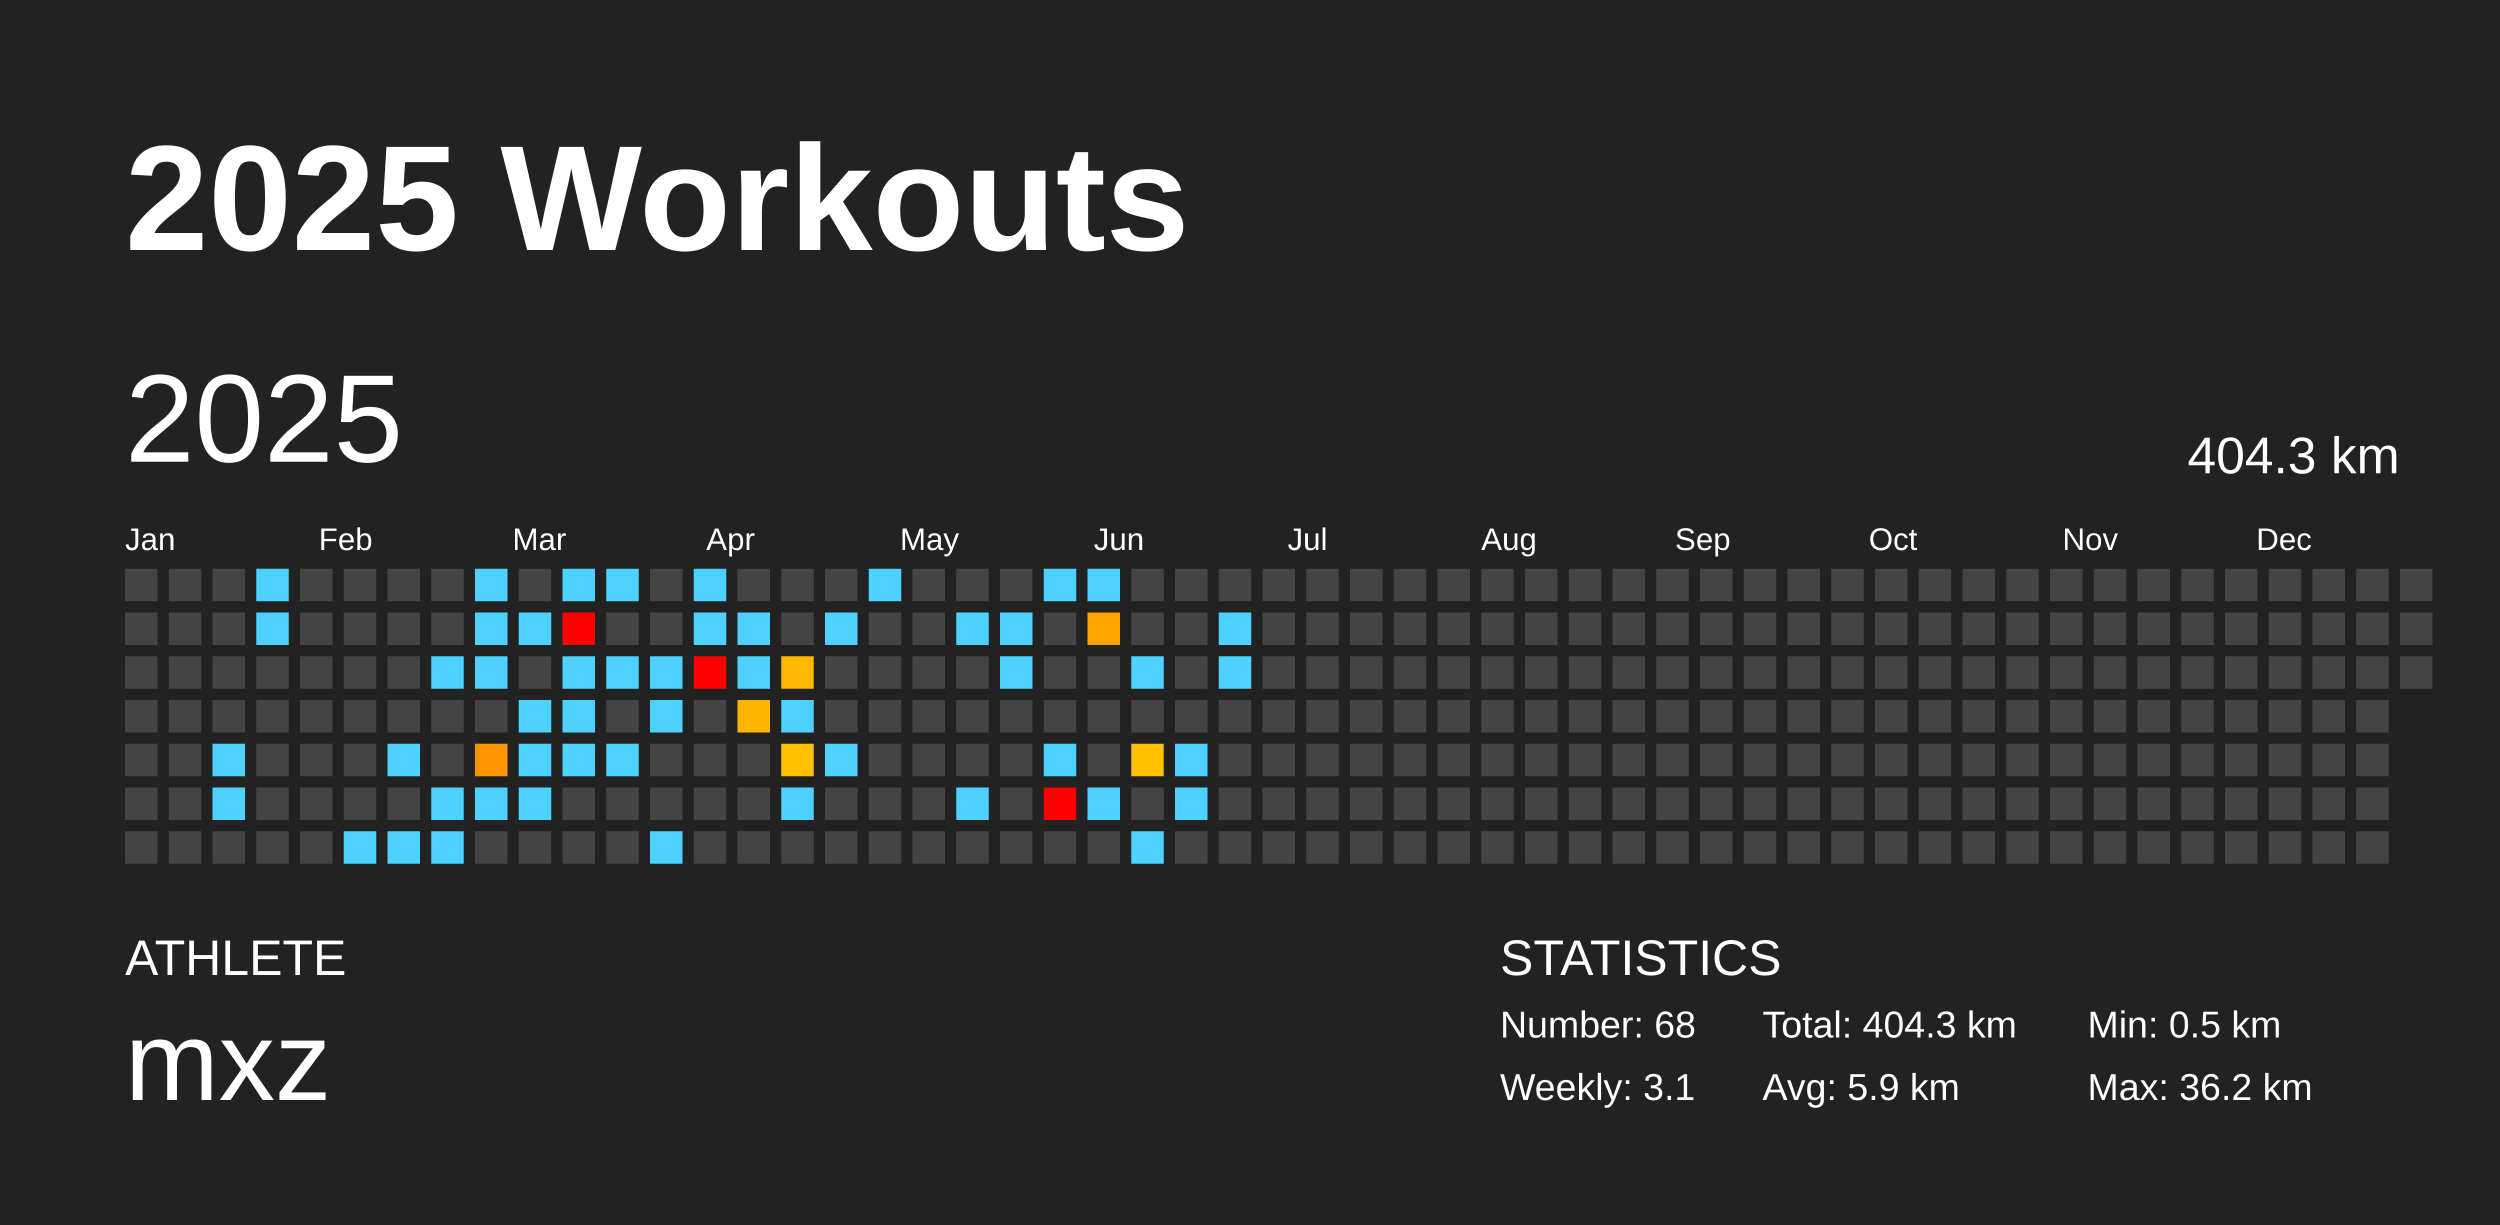
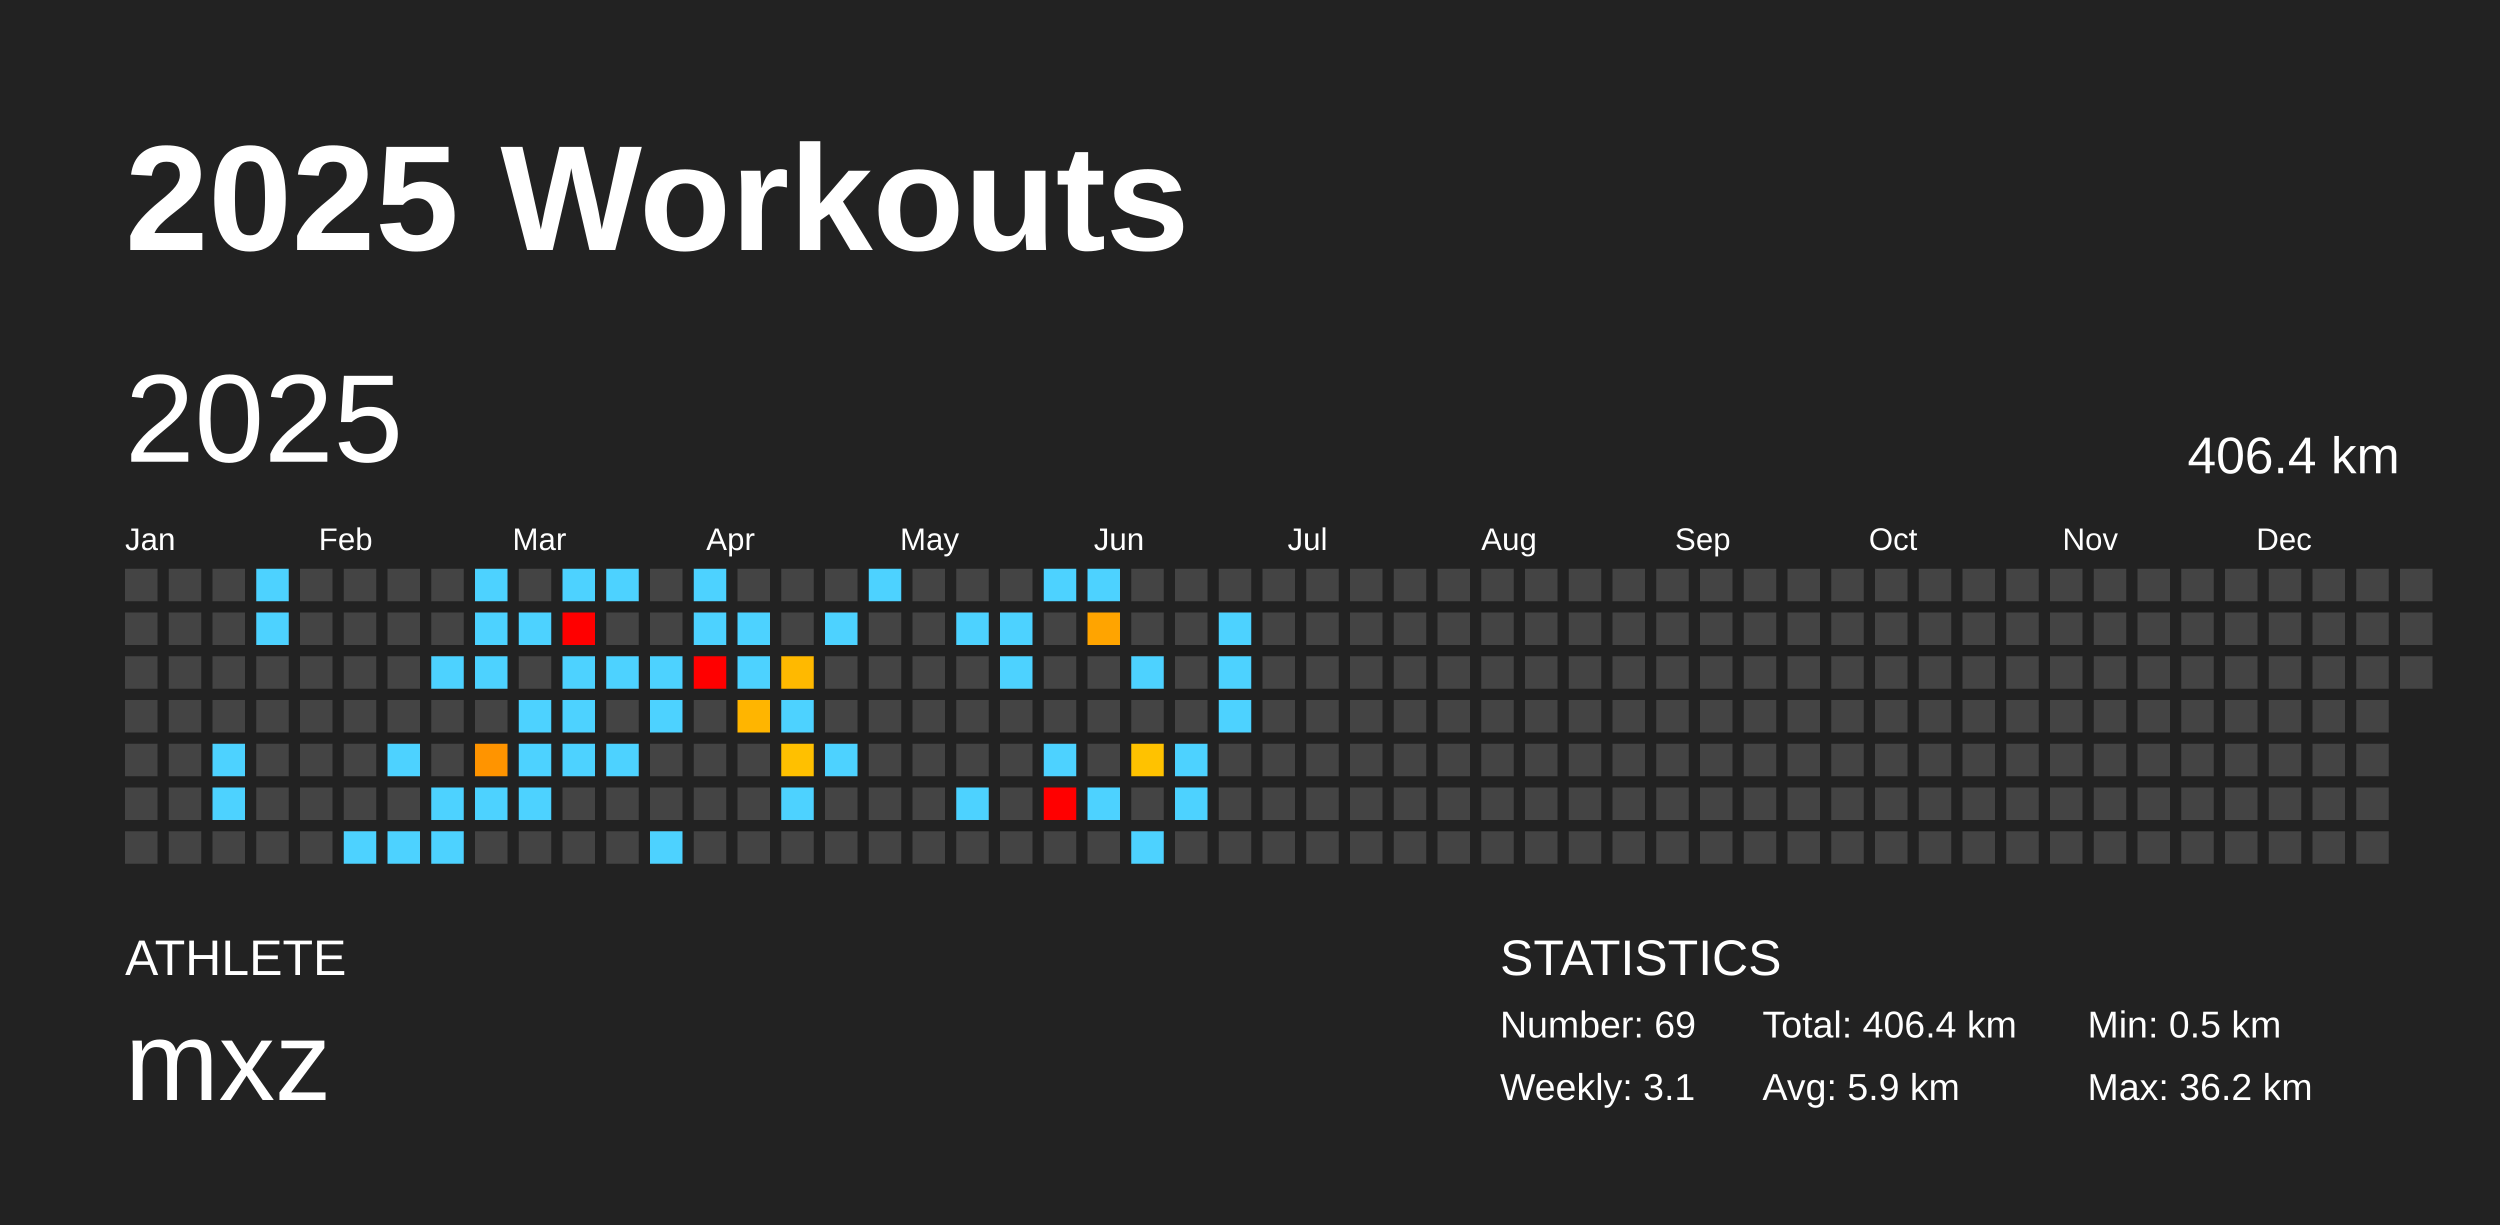
<svg xmlns="http://www.w3.org/2000/svg" baseProfile="full" height="98mm" version="1.1" viewBox="0,0,200,98" width="200mm">
  <defs />
  <rect fill="#222222" height="98" width="200" x="0" y="0" />
  <text fill="#FFFFFF" style="font-size:12px; font-family:Arial; font-weight:bold;" x="10" y="20">2025 Workouts</text>
  <text fill="#FFFFFF" style="font-size:4px; font-family:Arial" x="10" y="78">ATHLETE</text>
  <text fill="#FFFFFF" style="font-size:9px; font-family:Arial" x="10" y="88">mxz</text>
  <text fill="#FFFFFF" style="font-size:4px; font-family:Arial" x="120" y="78">STATISTICS</text>
-   <text fill="#FFFFFF" style="font-size:3px; font-family:Arial" x="120" y="83">Number: 68</text>
+   <text fill="#FFFFFF" style="font-size:3px; font-family:Arial" x="120" y="83">Number: 69</text>
  <text fill="#FFFFFF" style="font-size:3px; font-family:Arial" x="120" y="88">Weekly: 3.1</text>
-   <text fill="#FFFFFF" style="font-size:3px; font-family:Arial" x="141" y="83">Total: 404.3 km</text>
+   <text fill="#FFFFFF" style="font-size:3px; font-family:Arial" x="141" y="83">Total: 406.4 km</text>
  <text fill="#FFFFFF" style="font-size:3px; font-family:Arial" x="141" y="88">Avg: 5.9 km</text>
  <text fill="#FFFFFF" style="font-size:3px; font-family:Arial" x="167" y="83">Min: 0.5 km</text>
  <text fill="#FFFFFF" style="font-size:3px; font-family:Arial" x="167" y="88">Max: 36.2 km</text>
  <text dominant-baseline="hanging" fill="#FFFFFF" style="font-size:10.0px; font-family:Arial;" x="10" y="30">2025</text>
-   <text dominant-baseline="hanging" fill="#FFFFFF" style="font-size:4.125px; font-family:Arial;" x="175" y="35">404.3 km</text>
+   <text dominant-baseline="hanging" fill="#FFFFFF" style="font-size:4.125px; font-family:Arial;" x="175" y="35">406.4 km</text>
  <text fill="#FFFFFF" style="font-size:2.5px; font-family:Arial" x="10.0" y="44">Jan</text>
  <text fill="#FFFFFF" style="font-size:2.5px; font-family:Arial" x="25.5" y="44">Feb</text>
  <text fill="#FFFFFF" style="font-size:2.5px; font-family:Arial" x="41.0" y="44">Mar</text>
  <text fill="#FFFFFF" style="font-size:2.5px; font-family:Arial" x="56.5" y="44">Apr</text>
  <text fill="#FFFFFF" style="font-size:2.5px; font-family:Arial" x="72.0" y="44">May</text>
  <text fill="#FFFFFF" style="font-size:2.5px; font-family:Arial" x="87.5" y="44">Jun</text>
  <text fill="#FFFFFF" style="font-size:2.5px; font-family:Arial" x="103.0" y="44">Jul</text>
  <text fill="#FFFFFF" style="font-size:2.5px; font-family:Arial" x="118.5" y="44">Aug</text>
  <text fill="#FFFFFF" style="font-size:2.5px; font-family:Arial" x="134.0" y="44">Sep</text>
  <text fill="#FFFFFF" style="font-size:2.5px; font-family:Arial" x="149.5" y="44">Oct</text>
  <text fill="#FFFFFF" style="font-size:2.5px; font-family:Arial" x="165.0" y="44">Nov</text>
  <text fill="#FFFFFF" style="font-size:2.5px; font-family:Arial" x="180.5" y="44">Dec</text>
  <rect fill="#444444" height="2.6" width="2.6" x="10.0" y="45.5" />
  <rect fill="#444444" height="2.6" width="2.6" x="10.0" y="49.0" />
  <rect fill="#444444" height="2.6" width="2.6" x="10.0" y="52.5" />
  <rect fill="#444444" height="2.6" width="2.6" x="10.0" y="56.0" />
  <rect fill="#444444" height="2.6" width="2.6" x="10.0" y="59.5" />
  <rect fill="#444444" height="2.6" width="2.6" x="10.0" y="63.0" />
  <rect fill="#444444" height="2.6" width="2.6" x="10.0" y="66.5" />
  <rect fill="#444444" height="2.6" width="2.6" x="13.5" y="45.5" />
  <rect fill="#444444" height="2.6" width="2.6" x="13.5" y="49.0" />
  <rect fill="#444444" height="2.6" width="2.6" x="13.5" y="52.5" />
  <rect fill="#444444" height="2.6" width="2.6" x="13.5" y="56.0" />
  <rect fill="#444444" height="2.6" width="2.6" x="13.5" y="59.5" />
  <rect fill="#444444" height="2.6" width="2.6" x="13.5" y="63.0" />
  <rect fill="#444444" height="2.6" width="2.6" x="13.5" y="66.5" />
  <rect fill="#444444" height="2.6" width="2.6" x="17.0" y="45.5" />
  <rect fill="#444444" height="2.6" width="2.6" x="17.0" y="49.0" />
  <rect fill="#444444" height="2.6" width="2.6" x="17.0" y="52.5" />
  <rect fill="#444444" height="2.6" width="2.6" x="17.0" y="56.0" />
  <rect fill="#4dd2ff" height="2.6" width="2.6" x="17.0" y="59.5" />
  <rect fill="#4dd2ff" height="2.6" width="2.6" x="17.0" y="63.0" />
  <rect fill="#444444" height="2.6" width="2.6" x="17.0" y="66.5" />
  <rect fill="#4dd2ff" height="2.6" width="2.6" x="20.5" y="45.5" />
  <rect fill="#4dd2ff" height="2.6" width="2.6" x="20.5" y="49.0" />
  <rect fill="#444444" height="2.6" width="2.6" x="20.5" y="52.5" />
  <rect fill="#444444" height="2.6" width="2.6" x="20.5" y="56.0" />
  <rect fill="#444444" height="2.6" width="2.6" x="20.5" y="59.5" />
  <rect fill="#444444" height="2.6" width="2.6" x="20.5" y="63.0" />
  <rect fill="#444444" height="2.6" width="2.6" x="20.5" y="66.5" />
  <rect fill="#444444" height="2.6" width="2.6" x="24.0" y="45.5" />
  <rect fill="#444444" height="2.6" width="2.6" x="24.0" y="49.0" />
  <rect fill="#444444" height="2.6" width="2.6" x="24.0" y="52.5" />
  <rect fill="#444444" height="2.6" width="2.6" x="24.0" y="56.0" />
  <rect fill="#444444" height="2.6" width="2.6" x="24.0" y="59.5" />
  <rect fill="#444444" height="2.6" width="2.6" x="24.0" y="63.0" />
  <rect fill="#444444" height="2.6" width="2.6" x="24.0" y="66.5" />
  <rect fill="#444444" height="2.6" width="2.6" x="27.5" y="45.5" />
  <rect fill="#444444" height="2.6" width="2.6" x="27.5" y="49.0" />
  <rect fill="#444444" height="2.6" width="2.6" x="27.5" y="52.5" />
  <rect fill="#444444" height="2.6" width="2.6" x="27.5" y="56.0" />
  <rect fill="#444444" height="2.6" width="2.6" x="27.5" y="59.5" />
  <rect fill="#444444" height="2.6" width="2.6" x="27.5" y="63.0" />
  <rect fill="#4dd2ff" height="2.6" width="2.6" x="27.5" y="66.5" />
  <rect fill="#444444" height="2.6" width="2.6" x="31.0" y="45.5" />
  <rect fill="#444444" height="2.6" width="2.6" x="31.0" y="49.0" />
  <rect fill="#444444" height="2.6" width="2.6" x="31.0" y="52.5" />
  <rect fill="#444444" height="2.6" width="2.6" x="31.0" y="56.0" />
  <rect fill="#4dd2ff" height="2.6" width="2.6" x="31.0" y="59.5" />
  <rect fill="#444444" height="2.6" width="2.6" x="31.0" y="63.0" />
  <rect fill="#4dd2ff" height="2.6" width="2.6" x="31.0" y="66.5" />
  <rect fill="#444444" height="2.6" width="2.6" x="34.5" y="45.5" />
  <rect fill="#444444" height="2.6" width="2.6" x="34.5" y="49.0" />
  <rect fill="#4dd2ff" height="2.6" width="2.6" x="34.5" y="52.5" />
  <rect fill="#444444" height="2.6" width="2.6" x="34.5" y="56.0" />
  <rect fill="#444444" height="2.6" width="2.6" x="34.5" y="59.5" />
  <rect fill="#4dd2ff" height="2.6" width="2.6" x="34.5" y="63.0" />
  <rect fill="#4dd2ff" height="2.6" width="2.6" x="34.5" y="66.5" />
  <rect fill="#4dd2ff" height="2.6" width="2.6" x="38.0" y="45.5" />
  <rect fill="#4dd2ff" height="2.6" width="2.6" x="38.0" y="49.0" />
  <rect fill="#4dd2ff" height="2.6" width="2.6" x="38.0" y="52.5" />
  <rect fill="#444444" height="2.6" width="2.6" x="38.0" y="56.0" />
  <rect fill="#ff9400" height="2.6" width="2.6" x="38.0" y="59.5" />
  <rect fill="#4dd2ff" height="2.6" width="2.6" x="38.0" y="63.0" />
  <rect fill="#444444" height="2.6" width="2.6" x="38.0" y="66.5" />
  <rect fill="#444444" height="2.6" width="2.6" x="41.5" y="45.5" />
  <rect fill="#4dd2ff" height="2.6" width="2.6" x="41.5" y="49.0" />
  <rect fill="#444444" height="2.6" width="2.6" x="41.5" y="52.5" />
  <rect fill="#4dd2ff" height="2.6" width="2.6" x="41.5" y="56.0" />
  <rect fill="#4dd2ff" height="2.6" width="2.6" x="41.5" y="59.5" />
  <rect fill="#4dd2ff" height="2.6" width="2.6" x="41.5" y="63.0" />
  <rect fill="#444444" height="2.6" width="2.6" x="41.5" y="66.5" />
  <rect fill="#4dd2ff" height="2.6" width="2.6" x="45.0" y="45.5" />
  <rect fill="red" height="2.6" width="2.6" x="45.0" y="49.0" />
  <rect fill="#4dd2ff" height="2.6" width="2.6" x="45.0" y="52.5" />
  <rect fill="#4dd2ff" height="2.6" width="2.6" x="45.0" y="56.0" />
  <rect fill="#4dd2ff" height="2.6" width="2.6" x="45.0" y="59.5" />
  <rect fill="#444444" height="2.6" width="2.6" x="45.0" y="63.0" />
  <rect fill="#444444" height="2.6" width="2.6" x="45.0" y="66.5" />
  <rect fill="#4dd2ff" height="2.6" width="2.6" x="48.5" y="45.5" />
  <rect fill="#444444" height="2.6" width="2.6" x="48.5" y="49.0" />
  <rect fill="#4dd2ff" height="2.6" width="2.6" x="48.5" y="52.5" />
  <rect fill="#444444" height="2.6" width="2.6" x="48.5" y="56.0" />
  <rect fill="#4dd2ff" height="2.6" width="2.6" x="48.5" y="59.5" />
  <rect fill="#444444" height="2.6" width="2.6" x="48.5" y="63.0" />
  <rect fill="#444444" height="2.6" width="2.6" x="48.5" y="66.5" />
  <rect fill="#444444" height="2.6" width="2.6" x="52.0" y="45.5" />
  <rect fill="#444444" height="2.6" width="2.6" x="52.0" y="49.0" />
  <rect fill="#4dd2ff" height="2.6" width="2.6" x="52.0" y="52.5" />
  <rect fill="#4dd2ff" height="2.6" width="2.6" x="52.0" y="56.0" />
  <rect fill="#444444" height="2.6" width="2.6" x="52.0" y="59.5" />
  <rect fill="#444444" height="2.6" width="2.6" x="52.0" y="63.0" />
  <rect fill="#4dd2ff" height="2.6" width="2.6" x="52.0" y="66.5" />
  <rect fill="#4dd2ff" height="2.6" width="2.6" x="55.5" y="45.5" />
  <rect fill="#4dd2ff" height="2.6" width="2.6" x="55.5" y="49.0" />
  <rect fill="red" height="2.6" width="2.6" x="55.5" y="52.5" />
  <rect fill="#444444" height="2.6" width="2.6" x="55.5" y="56.0" />
  <rect fill="#444444" height="2.6" width="2.6" x="55.5" y="59.5" />
  <rect fill="#444444" height="2.6" width="2.6" x="55.5" y="63.0" />
  <rect fill="#444444" height="2.6" width="2.6" x="55.5" y="66.5" />
  <rect fill="#444444" height="2.6" width="2.6" x="59.0" y="45.5" />
  <rect fill="#4dd2ff" height="2.6" width="2.6" x="59.0" y="49.0" />
  <rect fill="#4dd2ff" height="2.6" width="2.6" x="59.0" y="52.5" />
  <rect fill="#ffb500" height="2.6" width="2.6" x="59.0" y="56.0" />
  <rect fill="#444444" height="2.6" width="2.6" x="59.0" y="59.5" />
  <rect fill="#444444" height="2.6" width="2.6" x="59.0" y="63.0" />
  <rect fill="#444444" height="2.6" width="2.6" x="59.0" y="66.5" />
  <rect fill="#444444" height="2.6" width="2.6" x="62.5" y="45.5" />
  <rect fill="#444444" height="2.6" width="2.6" x="62.5" y="49.0" />
  <rect fill="#ffb900" height="2.6" width="2.6" x="62.5" y="52.5" />
  <rect fill="#4dd2ff" height="2.6" width="2.6" x="62.5" y="56.0" />
  <rect fill="#ffc000" height="2.6" width="2.6" x="62.5" y="59.5" />
  <rect fill="#4dd2ff" height="2.6" width="2.6" x="62.5" y="63.0" />
  <rect fill="#444444" height="2.6" width="2.6" x="62.5" y="66.5" />
  <rect fill="#444444" height="2.6" width="2.6" x="66.0" y="45.5" />
  <rect fill="#4dd2ff" height="2.6" width="2.6" x="66.0" y="49.0" />
  <rect fill="#444444" height="2.6" width="2.6" x="66.0" y="52.5" />
  <rect fill="#444444" height="2.6" width="2.6" x="66.0" y="56.0" />
  <rect fill="#4dd2ff" height="2.6" width="2.6" x="66.0" y="59.5" />
  <rect fill="#444444" height="2.6" width="2.6" x="66.0" y="63.0" />
  <rect fill="#444444" height="2.6" width="2.6" x="66.0" y="66.5" />
  <rect fill="#4dd2ff" height="2.6" width="2.6" x="69.5" y="45.5" />
  <rect fill="#444444" height="2.6" width="2.6" x="69.5" y="49.0" />
  <rect fill="#444444" height="2.6" width="2.6" x="69.5" y="52.5" />
  <rect fill="#444444" height="2.6" width="2.6" x="69.5" y="56.0" />
  <rect fill="#444444" height="2.6" width="2.6" x="69.5" y="59.5" />
  <rect fill="#444444" height="2.6" width="2.6" x="69.5" y="63.0" />
  <rect fill="#444444" height="2.6" width="2.6" x="69.5" y="66.5" />
  <rect fill="#444444" height="2.6" width="2.6" x="73.0" y="45.5" />
  <rect fill="#444444" height="2.6" width="2.6" x="73.0" y="49.0" />
  <rect fill="#444444" height="2.6" width="2.6" x="73.0" y="52.5" />
  <rect fill="#444444" height="2.6" width="2.6" x="73.0" y="56.0" />
  <rect fill="#444444" height="2.6" width="2.6" x="73.0" y="59.5" />
  <rect fill="#444444" height="2.6" width="2.6" x="73.0" y="63.0" />
  <rect fill="#444444" height="2.6" width="2.6" x="73.0" y="66.5" />
  <rect fill="#444444" height="2.6" width="2.6" x="76.5" y="45.5" />
  <rect fill="#4dd2ff" height="2.6" width="2.6" x="76.5" y="49.0" />
  <rect fill="#444444" height="2.6" width="2.6" x="76.5" y="52.5" />
  <rect fill="#444444" height="2.6" width="2.6" x="76.5" y="56.0" />
  <rect fill="#444444" height="2.6" width="2.6" x="76.5" y="59.5" />
  <rect fill="#4dd2ff" height="2.6" width="2.6" x="76.5" y="63.0" />
  <rect fill="#444444" height="2.6" width="2.6" x="76.5" y="66.5" />
  <rect fill="#444444" height="2.6" width="2.6" x="80.0" y="45.5" />
  <rect fill="#4dd2ff" height="2.6" width="2.6" x="80.0" y="49.0" />
  <rect fill="#4dd2ff" height="2.6" width="2.6" x="80.0" y="52.5" />
  <rect fill="#444444" height="2.6" width="2.6" x="80.0" y="56.0" />
  <rect fill="#444444" height="2.6" width="2.6" x="80.0" y="59.5" />
  <rect fill="#444444" height="2.6" width="2.6" x="80.0" y="63.0" />
  <rect fill="#444444" height="2.6" width="2.6" x="80.0" y="66.5" />
  <rect fill="#4dd2ff" height="2.6" width="2.6" x="83.5" y="45.5" />
  <rect fill="#444444" height="2.6" width="2.6" x="83.5" y="49.0" />
  <rect fill="#444444" height="2.6" width="2.6" x="83.5" y="52.5" />
  <rect fill="#444444" height="2.6" width="2.6" x="83.5" y="56.0" />
  <rect fill="#4dd2ff" height="2.6" width="2.6" x="83.5" y="59.5" />
  <rect fill="red" height="2.6" width="2.6" x="83.5" y="63.0" />
  <rect fill="#444444" height="2.6" width="2.6" x="83.5" y="66.5" />
  <rect fill="#4dd2ff" height="2.6" width="2.6" x="87.0" y="45.5" />
  <rect fill="#ffa400" height="2.6" width="2.6" x="87.0" y="49.0" />
  <rect fill="#444444" height="2.6" width="2.6" x="87.0" y="52.5" />
  <rect fill="#444444" height="2.6" width="2.6" x="87.0" y="56.0" />
  <rect fill="#444444" height="2.6" width="2.6" x="87.0" y="59.5" />
  <rect fill="#4dd2ff" height="2.6" width="2.6" x="87.0" y="63.0" />
  <rect fill="#444444" height="2.6" width="2.6" x="87.0" y="66.5" />
  <rect fill="#444444" height="2.6" width="2.6" x="90.5" y="45.5" />
  <rect fill="#444444" height="2.6" width="2.6" x="90.5" y="49.0" />
  <rect fill="#4dd2ff" height="2.6" width="2.6" x="90.5" y="52.5" />
  <rect fill="#444444" height="2.6" width="2.6" x="90.5" y="56.0" />
  <rect fill="#ffc200" height="2.6" width="2.6" x="90.5" y="59.5" />
  <rect fill="#444444" height="2.6" width="2.6" x="90.5" y="63.0" />
  <rect fill="#4dd2ff" height="2.6" width="2.6" x="90.5" y="66.5" />
  <rect fill="#444444" height="2.6" width="2.6" x="94.0" y="45.5" />
  <rect fill="#444444" height="2.6" width="2.6" x="94.0" y="49.0" />
  <rect fill="#444444" height="2.6" width="2.6" x="94.0" y="52.5" />
  <rect fill="#444444" height="2.6" width="2.6" x="94.0" y="56.0" />
  <rect fill="#4dd2ff" height="2.6" width="2.6" x="94.0" y="59.5" />
  <rect fill="#4dd2ff" height="2.6" width="2.6" x="94.0" y="63.0" />
  <rect fill="#444444" height="2.6" width="2.6" x="94.0" y="66.5" />
  <rect fill="#444444" height="2.6" width="2.6" x="97.5" y="45.5" />
  <rect fill="#4dd2ff" height="2.6" width="2.6" x="97.5" y="49.0" />
  <rect fill="#4dd2ff" height="2.6" width="2.6" x="97.5" y="52.5" />
-   <rect fill="#444444" height="2.6" width="2.6" x="97.5" y="56.0" />
+   <rect fill="#4dd2ff" height="2.6" width="2.6" x="97.5" y="56.0" />
  <rect fill="#444444" height="2.6" width="2.6" x="97.5" y="59.5" />
  <rect fill="#444444" height="2.6" width="2.6" x="97.5" y="63.0" />
  <rect fill="#444444" height="2.6" width="2.6" x="97.5" y="66.5" />
  <rect fill="#444444" height="2.6" width="2.6" x="101.0" y="45.5" />
  <rect fill="#444444" height="2.6" width="2.6" x="101.0" y="49.0" />
  <rect fill="#444444" height="2.6" width="2.6" x="101.0" y="52.5" />
  <rect fill="#444444" height="2.6" width="2.6" x="101.0" y="56.0" />
  <rect fill="#444444" height="2.6" width="2.6" x="101.0" y="59.5" />
  <rect fill="#444444" height="2.6" width="2.6" x="101.0" y="63.0" />
  <rect fill="#444444" height="2.6" width="2.6" x="101.0" y="66.5" />
  <rect fill="#444444" height="2.6" width="2.6" x="104.5" y="45.5" />
  <rect fill="#444444" height="2.6" width="2.6" x="104.5" y="49.0" />
  <rect fill="#444444" height="2.6" width="2.6" x="104.5" y="52.5" />
  <rect fill="#444444" height="2.6" width="2.6" x="104.5" y="56.0" />
  <rect fill="#444444" height="2.6" width="2.6" x="104.5" y="59.5" />
  <rect fill="#444444" height="2.6" width="2.6" x="104.5" y="63.0" />
  <rect fill="#444444" height="2.6" width="2.6" x="104.5" y="66.5" />
  <rect fill="#444444" height="2.6" width="2.6" x="108.0" y="45.5" />
  <rect fill="#444444" height="2.6" width="2.6" x="108.0" y="49.0" />
  <rect fill="#444444" height="2.6" width="2.6" x="108.0" y="52.5" />
  <rect fill="#444444" height="2.6" width="2.6" x="108.0" y="56.0" />
  <rect fill="#444444" height="2.6" width="2.6" x="108.0" y="59.5" />
  <rect fill="#444444" height="2.6" width="2.6" x="108.0" y="63.0" />
  <rect fill="#444444" height="2.6" width="2.6" x="108.0" y="66.5" />
  <rect fill="#444444" height="2.6" width="2.6" x="111.5" y="45.5" />
  <rect fill="#444444" height="2.6" width="2.6" x="111.5" y="49.0" />
  <rect fill="#444444" height="2.6" width="2.6" x="111.5" y="52.5" />
  <rect fill="#444444" height="2.6" width="2.6" x="111.5" y="56.0" />
  <rect fill="#444444" height="2.6" width="2.6" x="111.5" y="59.5" />
  <rect fill="#444444" height="2.6" width="2.6" x="111.5" y="63.0" />
  <rect fill="#444444" height="2.6" width="2.6" x="111.5" y="66.5" />
  <rect fill="#444444" height="2.6" width="2.6" x="115.0" y="45.5" />
  <rect fill="#444444" height="2.6" width="2.6" x="115.0" y="49.0" />
  <rect fill="#444444" height="2.6" width="2.6" x="115.0" y="52.5" />
  <rect fill="#444444" height="2.6" width="2.6" x="115.0" y="56.0" />
  <rect fill="#444444" height="2.6" width="2.6" x="115.0" y="59.5" />
  <rect fill="#444444" height="2.6" width="2.6" x="115.0" y="63.0" />
  <rect fill="#444444" height="2.6" width="2.6" x="115.0" y="66.5" />
  <rect fill="#444444" height="2.6" width="2.6" x="118.5" y="45.5" />
  <rect fill="#444444" height="2.6" width="2.6" x="118.5" y="49.0" />
  <rect fill="#444444" height="2.6" width="2.6" x="118.5" y="52.5" />
  <rect fill="#444444" height="2.6" width="2.6" x="118.5" y="56.0" />
  <rect fill="#444444" height="2.6" width="2.6" x="118.5" y="59.5" />
  <rect fill="#444444" height="2.6" width="2.6" x="118.5" y="63.0" />
  <rect fill="#444444" height="2.6" width="2.6" x="118.5" y="66.5" />
  <rect fill="#444444" height="2.6" width="2.6" x="122.0" y="45.5" />
  <rect fill="#444444" height="2.6" width="2.6" x="122.0" y="49.0" />
  <rect fill="#444444" height="2.6" width="2.6" x="122.0" y="52.5" />
  <rect fill="#444444" height="2.6" width="2.6" x="122.0" y="56.0" />
  <rect fill="#444444" height="2.6" width="2.6" x="122.0" y="59.5" />
  <rect fill="#444444" height="2.6" width="2.6" x="122.0" y="63.0" />
  <rect fill="#444444" height="2.6" width="2.6" x="122.0" y="66.5" />
  <rect fill="#444444" height="2.6" width="2.6" x="125.5" y="45.5" />
  <rect fill="#444444" height="2.6" width="2.6" x="125.5" y="49.0" />
  <rect fill="#444444" height="2.6" width="2.6" x="125.5" y="52.5" />
  <rect fill="#444444" height="2.6" width="2.6" x="125.5" y="56.0" />
  <rect fill="#444444" height="2.6" width="2.6" x="125.5" y="59.5" />
  <rect fill="#444444" height="2.6" width="2.6" x="125.5" y="63.0" />
  <rect fill="#444444" height="2.6" width="2.6" x="125.5" y="66.5" />
  <rect fill="#444444" height="2.6" width="2.6" x="129.0" y="45.5" />
  <rect fill="#444444" height="2.6" width="2.6" x="129.0" y="49.0" />
  <rect fill="#444444" height="2.6" width="2.6" x="129.0" y="52.5" />
  <rect fill="#444444" height="2.6" width="2.6" x="129.0" y="56.0" />
  <rect fill="#444444" height="2.6" width="2.6" x="129.0" y="59.5" />
  <rect fill="#444444" height="2.6" width="2.6" x="129.0" y="63.0" />
  <rect fill="#444444" height="2.6" width="2.6" x="129.0" y="66.5" />
  <rect fill="#444444" height="2.6" width="2.6" x="132.5" y="45.5" />
  <rect fill="#444444" height="2.6" width="2.6" x="132.5" y="49.0" />
  <rect fill="#444444" height="2.6" width="2.6" x="132.5" y="52.5" />
  <rect fill="#444444" height="2.6" width="2.6" x="132.5" y="56.0" />
  <rect fill="#444444" height="2.6" width="2.6" x="132.5" y="59.5" />
  <rect fill="#444444" height="2.6" width="2.6" x="132.5" y="63.0" />
  <rect fill="#444444" height="2.6" width="2.6" x="132.5" y="66.5" />
  <rect fill="#444444" height="2.6" width="2.6" x="136.0" y="45.5" />
  <rect fill="#444444" height="2.6" width="2.6" x="136.0" y="49.0" />
  <rect fill="#444444" height="2.6" width="2.6" x="136.0" y="52.5" />
  <rect fill="#444444" height="2.6" width="2.6" x="136.0" y="56.0" />
  <rect fill="#444444" height="2.6" width="2.6" x="136.0" y="59.5" />
  <rect fill="#444444" height="2.6" width="2.6" x="136.0" y="63.0" />
  <rect fill="#444444" height="2.6" width="2.6" x="136.0" y="66.5" />
  <rect fill="#444444" height="2.6" width="2.6" x="139.5" y="45.5" />
  <rect fill="#444444" height="2.6" width="2.6" x="139.5" y="49.0" />
  <rect fill="#444444" height="2.6" width="2.6" x="139.5" y="52.5" />
  <rect fill="#444444" height="2.6" width="2.6" x="139.5" y="56.0" />
  <rect fill="#444444" height="2.6" width="2.6" x="139.5" y="59.5" />
  <rect fill="#444444" height="2.6" width="2.6" x="139.5" y="63.0" />
  <rect fill="#444444" height="2.6" width="2.6" x="139.5" y="66.5" />
  <rect fill="#444444" height="2.6" width="2.6" x="143.0" y="45.5" />
  <rect fill="#444444" height="2.6" width="2.6" x="143.0" y="49.0" />
  <rect fill="#444444" height="2.6" width="2.6" x="143.0" y="52.5" />
  <rect fill="#444444" height="2.6" width="2.6" x="143.0" y="56.0" />
  <rect fill="#444444" height="2.6" width="2.6" x="143.0" y="59.5" />
  <rect fill="#444444" height="2.6" width="2.6" x="143.0" y="63.0" />
  <rect fill="#444444" height="2.6" width="2.6" x="143.0" y="66.5" />
  <rect fill="#444444" height="2.6" width="2.6" x="146.5" y="45.5" />
  <rect fill="#444444" height="2.6" width="2.6" x="146.5" y="49.0" />
  <rect fill="#444444" height="2.6" width="2.6" x="146.5" y="52.5" />
  <rect fill="#444444" height="2.6" width="2.6" x="146.5" y="56.0" />
  <rect fill="#444444" height="2.6" width="2.6" x="146.5" y="59.5" />
  <rect fill="#444444" height="2.6" width="2.6" x="146.5" y="63.0" />
  <rect fill="#444444" height="2.6" width="2.6" x="146.5" y="66.5" />
  <rect fill="#444444" height="2.6" width="2.6" x="150.0" y="45.5" />
  <rect fill="#444444" height="2.6" width="2.6" x="150.0" y="49.0" />
  <rect fill="#444444" height="2.6" width="2.6" x="150.0" y="52.5" />
  <rect fill="#444444" height="2.6" width="2.6" x="150.0" y="56.0" />
  <rect fill="#444444" height="2.6" width="2.6" x="150.0" y="59.5" />
  <rect fill="#444444" height="2.6" width="2.6" x="150.0" y="63.0" />
  <rect fill="#444444" height="2.6" width="2.6" x="150.0" y="66.5" />
  <rect fill="#444444" height="2.6" width="2.6" x="153.5" y="45.5" />
  <rect fill="#444444" height="2.6" width="2.6" x="153.5" y="49.0" />
  <rect fill="#444444" height="2.6" width="2.6" x="153.5" y="52.5" />
  <rect fill="#444444" height="2.6" width="2.6" x="153.5" y="56.0" />
  <rect fill="#444444" height="2.6" width="2.6" x="153.5" y="59.5" />
  <rect fill="#444444" height="2.6" width="2.6" x="153.5" y="63.0" />
  <rect fill="#444444" height="2.6" width="2.6" x="153.5" y="66.5" />
  <rect fill="#444444" height="2.6" width="2.6" x="157.0" y="45.5" />
  <rect fill="#444444" height="2.6" width="2.6" x="157.0" y="49.0" />
  <rect fill="#444444" height="2.6" width="2.6" x="157.0" y="52.5" />
  <rect fill="#444444" height="2.6" width="2.6" x="157.0" y="56.0" />
  <rect fill="#444444" height="2.6" width="2.6" x="157.0" y="59.5" />
  <rect fill="#444444" height="2.6" width="2.6" x="157.0" y="63.0" />
  <rect fill="#444444" height="2.6" width="2.6" x="157.0" y="66.5" />
  <rect fill="#444444" height="2.6" width="2.6" x="160.5" y="45.5" />
  <rect fill="#444444" height="2.6" width="2.6" x="160.5" y="49.0" />
  <rect fill="#444444" height="2.6" width="2.6" x="160.5" y="52.5" />
  <rect fill="#444444" height="2.6" width="2.6" x="160.5" y="56.0" />
  <rect fill="#444444" height="2.6" width="2.6" x="160.5" y="59.5" />
  <rect fill="#444444" height="2.6" width="2.6" x="160.5" y="63.0" />
  <rect fill="#444444" height="2.6" width="2.6" x="160.5" y="66.5" />
  <rect fill="#444444" height="2.6" width="2.6" x="164.0" y="45.5" />
  <rect fill="#444444" height="2.6" width="2.6" x="164.0" y="49.0" />
  <rect fill="#444444" height="2.6" width="2.6" x="164.0" y="52.5" />
  <rect fill="#444444" height="2.6" width="2.6" x="164.0" y="56.0" />
  <rect fill="#444444" height="2.6" width="2.6" x="164.0" y="59.5" />
  <rect fill="#444444" height="2.6" width="2.6" x="164.0" y="63.0" />
  <rect fill="#444444" height="2.6" width="2.6" x="164.0" y="66.5" />
  <rect fill="#444444" height="2.6" width="2.6" x="167.5" y="45.5" />
  <rect fill="#444444" height="2.6" width="2.6" x="167.5" y="49.0" />
  <rect fill="#444444" height="2.6" width="2.6" x="167.5" y="52.5" />
  <rect fill="#444444" height="2.6" width="2.6" x="167.5" y="56.0" />
  <rect fill="#444444" height="2.6" width="2.6" x="167.5" y="59.5" />
  <rect fill="#444444" height="2.6" width="2.6" x="167.5" y="63.0" />
  <rect fill="#444444" height="2.6" width="2.6" x="167.5" y="66.5" />
  <rect fill="#444444" height="2.6" width="2.6" x="171.0" y="45.5" />
  <rect fill="#444444" height="2.6" width="2.6" x="171.0" y="49.0" />
  <rect fill="#444444" height="2.6" width="2.6" x="171.0" y="52.5" />
  <rect fill="#444444" height="2.6" width="2.6" x="171.0" y="56.0" />
  <rect fill="#444444" height="2.6" width="2.6" x="171.0" y="59.5" />
  <rect fill="#444444" height="2.6" width="2.6" x="171.0" y="63.0" />
  <rect fill="#444444" height="2.6" width="2.6" x="171.0" y="66.5" />
  <rect fill="#444444" height="2.6" width="2.6" x="174.5" y="45.5" />
  <rect fill="#444444" height="2.6" width="2.6" x="174.5" y="49.0" />
  <rect fill="#444444" height="2.6" width="2.6" x="174.5" y="52.5" />
  <rect fill="#444444" height="2.6" width="2.6" x="174.5" y="56.0" />
  <rect fill="#444444" height="2.6" width="2.6" x="174.5" y="59.5" />
  <rect fill="#444444" height="2.6" width="2.6" x="174.5" y="63.0" />
  <rect fill="#444444" height="2.6" width="2.6" x="174.5" y="66.5" />
  <rect fill="#444444" height="2.6" width="2.6" x="178.0" y="45.5" />
  <rect fill="#444444" height="2.6" width="2.6" x="178.0" y="49.0" />
  <rect fill="#444444" height="2.6" width="2.6" x="178.0" y="52.5" />
  <rect fill="#444444" height="2.6" width="2.6" x="178.0" y="56.0" />
  <rect fill="#444444" height="2.6" width="2.6" x="178.0" y="59.5" />
  <rect fill="#444444" height="2.6" width="2.6" x="178.0" y="63.0" />
  <rect fill="#444444" height="2.6" width="2.6" x="178.0" y="66.5" />
  <rect fill="#444444" height="2.6" width="2.6" x="181.5" y="45.5" />
  <rect fill="#444444" height="2.6" width="2.6" x="181.5" y="49.0" />
  <rect fill="#444444" height="2.6" width="2.6" x="181.5" y="52.5" />
  <rect fill="#444444" height="2.6" width="2.6" x="181.5" y="56.0" />
  <rect fill="#444444" height="2.6" width="2.6" x="181.5" y="59.5" />
  <rect fill="#444444" height="2.6" width="2.6" x="181.5" y="63.0" />
  <rect fill="#444444" height="2.6" width="2.6" x="181.5" y="66.5" />
  <rect fill="#444444" height="2.6" width="2.6" x="185.0" y="45.5" />
  <rect fill="#444444" height="2.6" width="2.6" x="185.0" y="49.0" />
  <rect fill="#444444" height="2.6" width="2.6" x="185.0" y="52.5" />
  <rect fill="#444444" height="2.6" width="2.6" x="185.0" y="56.0" />
  <rect fill="#444444" height="2.6" width="2.6" x="185.0" y="59.5" />
  <rect fill="#444444" height="2.6" width="2.6" x="185.0" y="63.0" />
  <rect fill="#444444" height="2.6" width="2.6" x="185.0" y="66.5" />
  <rect fill="#444444" height="2.6" width="2.6" x="188.5" y="45.5" />
  <rect fill="#444444" height="2.6" width="2.6" x="188.5" y="49.0" />
  <rect fill="#444444" height="2.6" width="2.6" x="188.5" y="52.5" />
  <rect fill="#444444" height="2.6" width="2.6" x="188.5" y="56.0" />
  <rect fill="#444444" height="2.6" width="2.6" x="188.5" y="59.5" />
  <rect fill="#444444" height="2.6" width="2.6" x="188.5" y="63.0" />
  <rect fill="#444444" height="2.6" width="2.6" x="188.5" y="66.5" />
  <rect fill="#444444" height="2.6" width="2.6" x="192.0" y="45.5" />
  <rect fill="#444444" height="2.6" width="2.6" x="192.0" y="49.0" />
  <rect fill="#444444" height="2.6" width="2.6" x="192.0" y="52.5" />
</svg>
